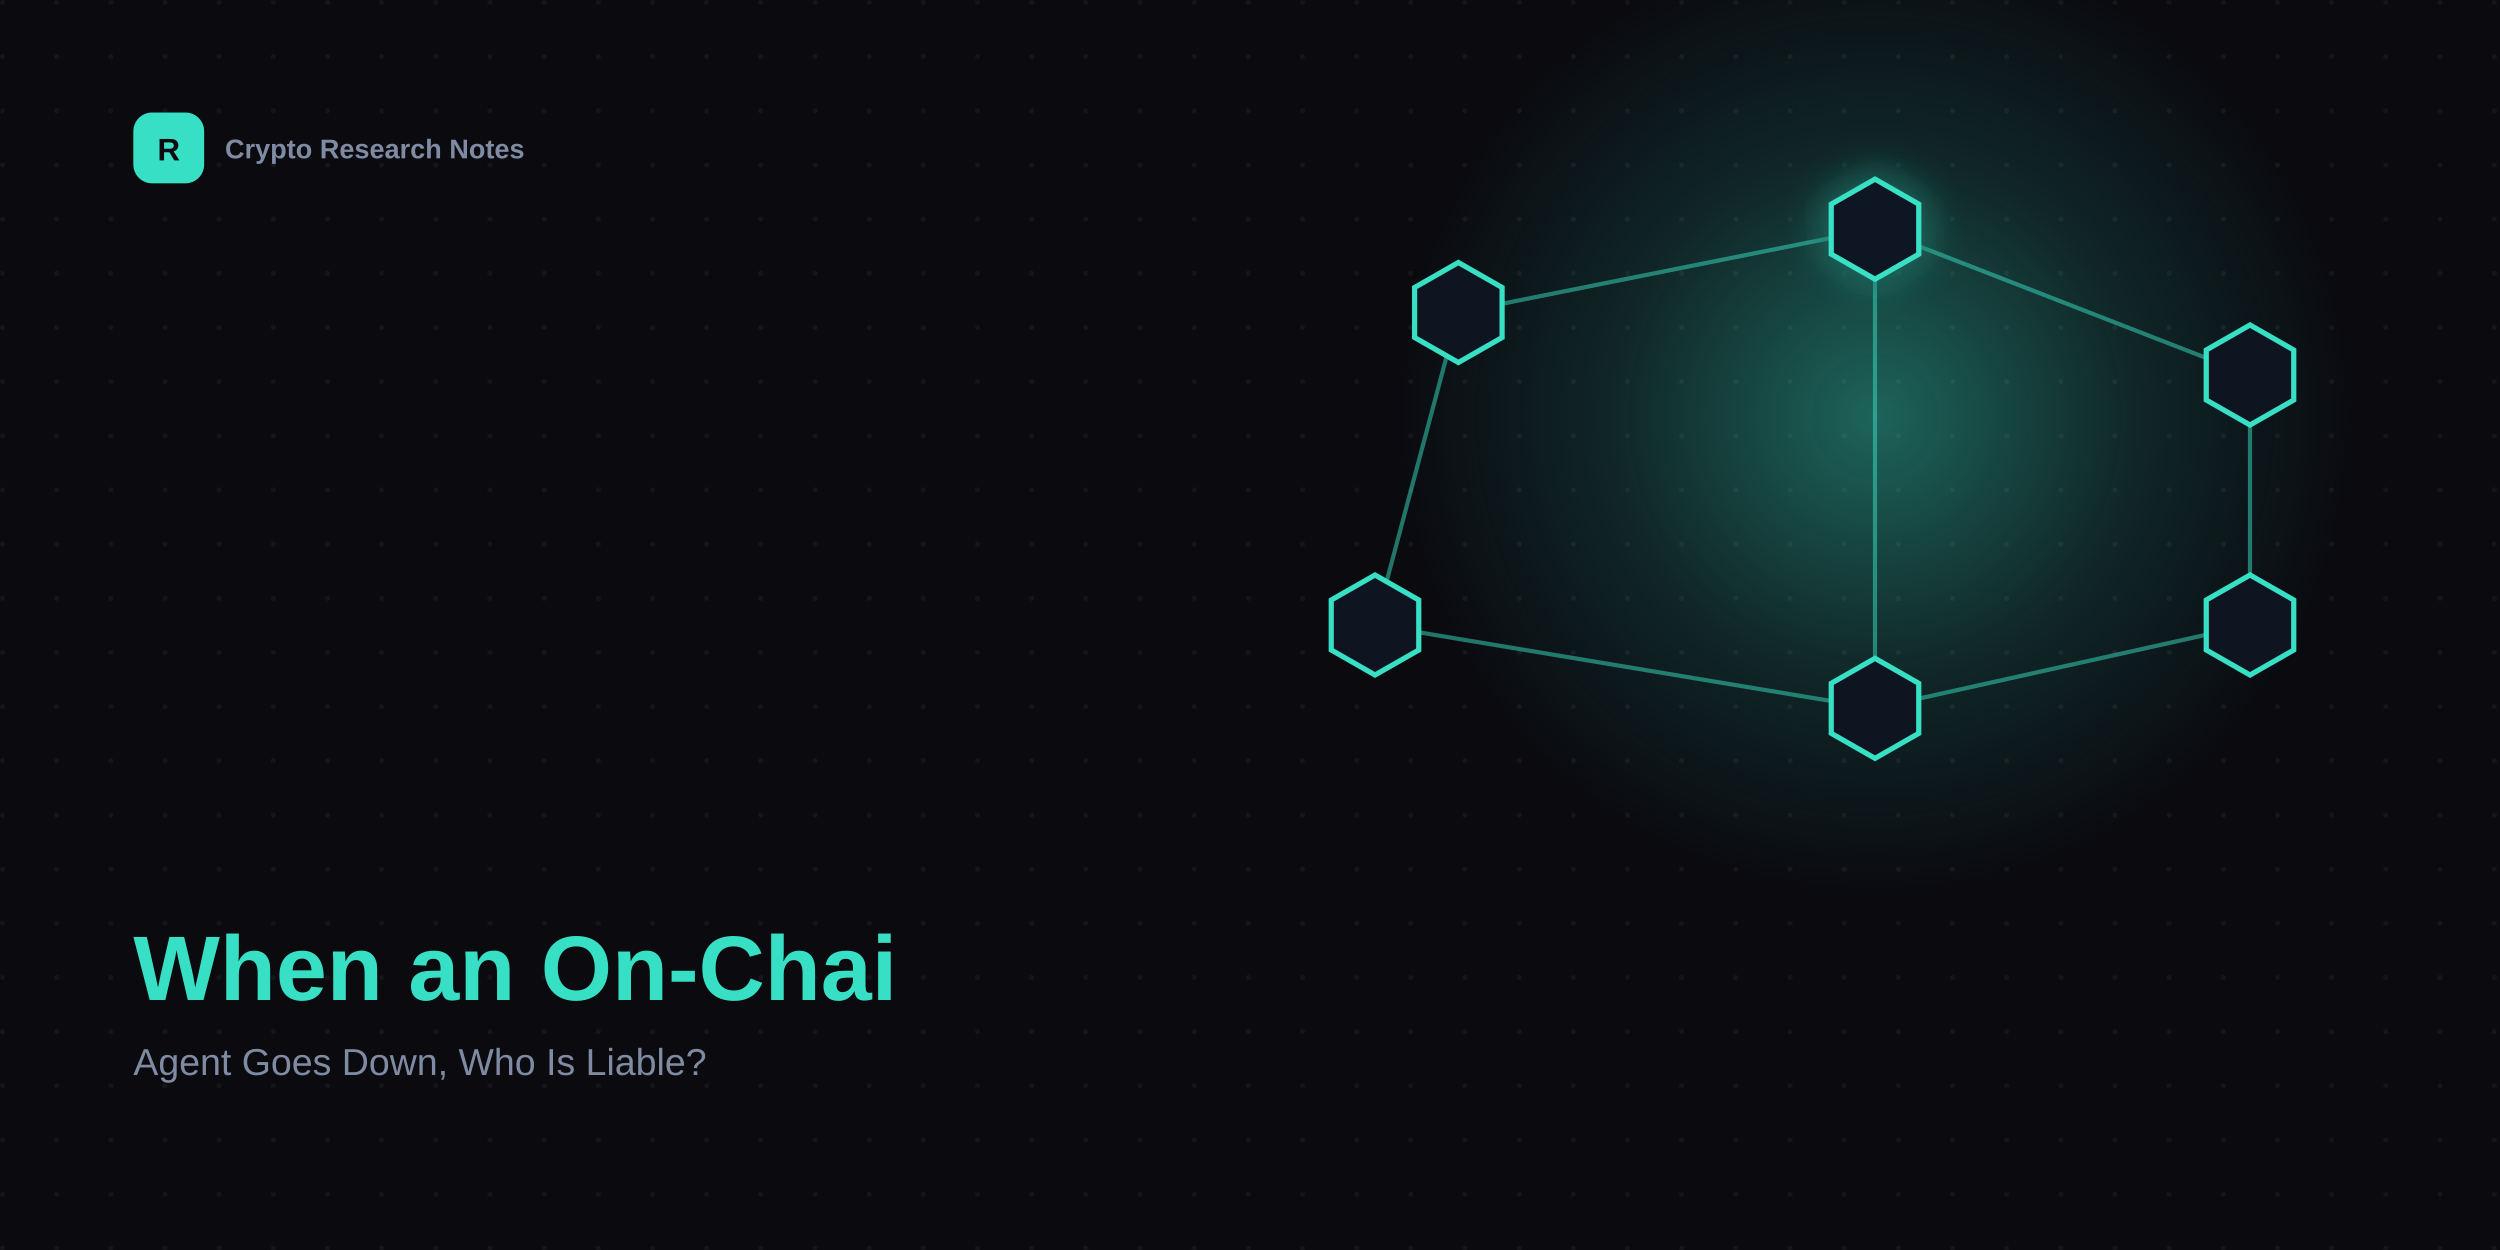
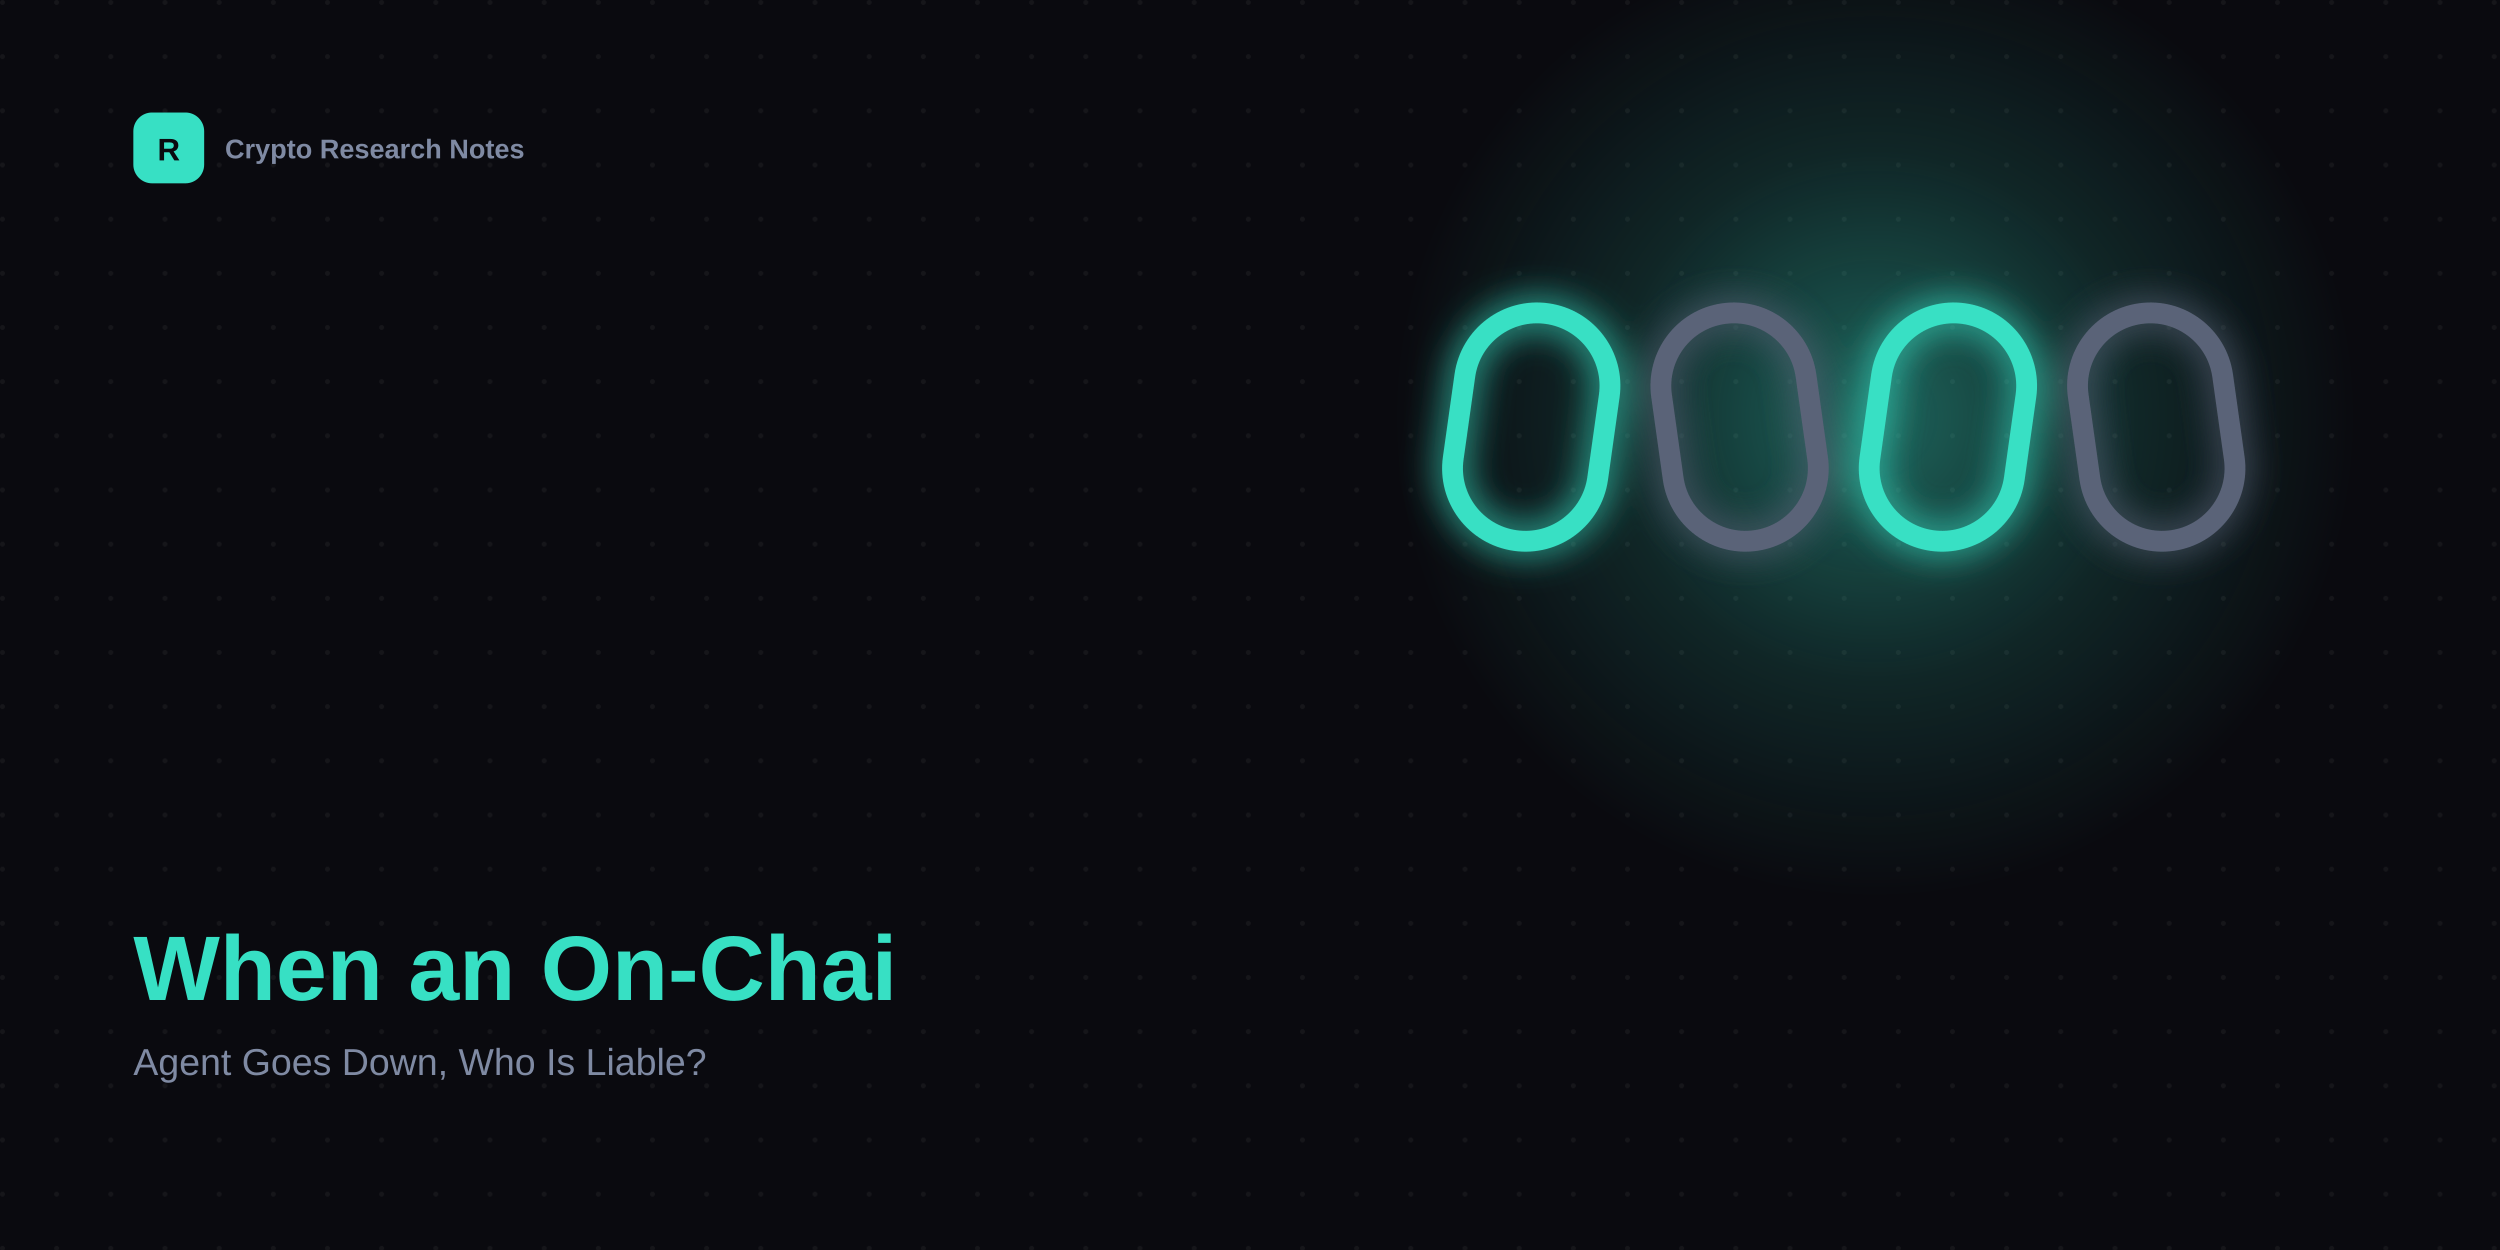
<svg xmlns="http://www.w3.org/2000/svg" viewBox="0 0 1200 600" role="img" aria-label="When an On-Chai： Agent Goes Down, Who Is Liable? 主题配图">
  <defs>
    <radialGradient id="glowagentdownten" cx="50%" cy="50%" r="50%">
      <stop offset="0%" stop-color="#37e0c4" stop-opacity="0.42" />
      <stop offset="55%" stop-color="#37e0c4" stop-opacity="0.13" />
      <stop offset="100%" stop-color="#37e0c4" stop-opacity="0" />
    </radialGradient>
    <linearGradient id="baragentdownten" x1="0" y1="1" x2="0" y2="0">
      <stop offset="0%" stop-color="#2fb6e0" stop-opacity="0.95" />
      <stop offset="100%" stop-color="#37e0c4" stop-opacity="0.95" />
    </linearGradient>
    <filter id="softagentdownten" x="-80%" y="-80%" width="260%" height="260%">
      <feGaussianBlur stdDeviation="9" result="b" />
      <feMerge>
        <feMergeNode in="b" />
        <feMergeNode in="SourceGraphic" />
      </feMerge>
    </filter>
    <pattern id="dotsagentdownten" width="26" height="26" patternUnits="userSpaceOnUse">
      <circle cx="1.2" cy="1.2" r="1.2" fill="#ffffff" fill-opacity="0.05" />
    </pattern>
  </defs>
  <rect width="1200" height="600" fill="#0a0a0f" />
  <rect width="1200" height="600" fill="url(#dotsagentdownten)" />
  <g transform="translate(64,54)">
    <rect x="0" y="0" width="34" height="34" rx="9" fill="#37e0c4" />
    <text x="17" y="23" font-family="'Segoe UI',Arial,sans-serif" font-size="15" font-weight="700" fill="#0a0a0f" text-anchor="middle">R</text>
    <text x="44" y="22" font-family="'Segoe UI',Arial,sans-serif" font-size="13" font-weight="600" fill="#7f8aa3">Crypto Research Notes</text>
  </g>
  <circle cx="900" cy="200" r="230" fill="url(#glowagentdownten)" />
-   <g>
-     <line x1="700" y1="150" x2="900" y2="110" stroke="#37e0c4" stroke-width="2" opacity="0.5" />
-     <line x1="900" y1="110" x2="1080" y2="180" stroke="#37e0c4" stroke-width="2" opacity="0.5" />
-     <line x1="700" y1="150" x2="660" y2="300" stroke="#37e0c4" stroke-width="2" opacity="0.5" />
-     <line x1="900" y1="110" x2="900" y2="340" stroke="#37e0c4" stroke-width="2" opacity="0.5" />
-     <line x1="1080" y1="180" x2="1080" y2="300" stroke="#37e0c4" stroke-width="2" opacity="0.5" />
-     <line x1="660" y1="300" x2="900" y2="340" stroke="#37e0c4" stroke-width="2" opacity="0.5" />
-     <line x1="900" y1="340" x2="1080" y2="300" stroke="#37e0c4" stroke-width="2" opacity="0.5" />
-     <g transform="translate(700,150)">
-       <polygon points="0,-24 21,-12 21,12 0,24 -21,12 -21,-12" fill="#0e1420" stroke="#37e0c4" stroke-width="2.5" />
-     </g>
-     <g transform="translate(900,110)">
-       <polygon points="0,-24 21,-12 21,12 0,24 -21,12 -21,-12" fill="#0e1420" stroke="#37e0c4" stroke-width="2.5" filter="url(#softagentdownten)" />
-     </g>
-     <g transform="translate(1080,180)">
-       <polygon points="0,-24 21,-12 21,12 0,24 -21,12 -21,-12" fill="#0e1420" stroke="#37e0c4" stroke-width="2.5" />
-     </g>
-     <g transform="translate(660,300)">
-       <polygon points="0,-24 21,-12 21,12 0,24 -21,12 -21,-12" fill="#0e1420" stroke="#37e0c4" stroke-width="2.5" />
-     </g>
-     <g transform="translate(900,340)">
-       <polygon points="0,-24 21,-12 21,12 0,24 -21,12 -21,-12" fill="#0e1420" stroke="#37e0c4" stroke-width="2.5" />
-     </g>
-     <g transform="translate(1080,300)">
-       <polygon points="0,-24 21,-12 21,12 0,24 -21,12 -21,-12" fill="#0e1420" stroke="#37e0c4" stroke-width="2.5" />
-     </g>
+   <g filter="url(#softagentdownten)">
+     <rect x="700" y="150" width="70" height="110" rx="35" fill="none" stroke="#37e0c4" stroke-width="10" transform="rotate(8 735 205)" />
+     <rect x="800" y="150" width="70" height="110" rx="35" fill="none" stroke="#5a6478" stroke-width="10" transform="rotate(-8 835 205)" />
+     <rect x="900" y="150" width="70" height="110" rx="35" fill="none" stroke="#37e0c4" stroke-width="10" transform="rotate(8 935 205)" />
+     <rect x="1000" y="150" width="70" height="110" rx="35" fill="none" stroke="#5a6478" stroke-width="10" transform="rotate(-8 1035 205)" />
  </g>
  <g font-family="'Segoe UI',Arial,sans-serif" font-weight="800">
    <text font-size="44" fill="#37e0c4">
      <tspan x="64" y="480">When an On-Chai</tspan>
    </text>
  </g>
  <text x="64" y="516" font-family="'Segoe UI',Arial,sans-serif" font-size="18" fill="#7f8aa3"> Agent Goes Down, Who Is Liable?</text>
</svg>
